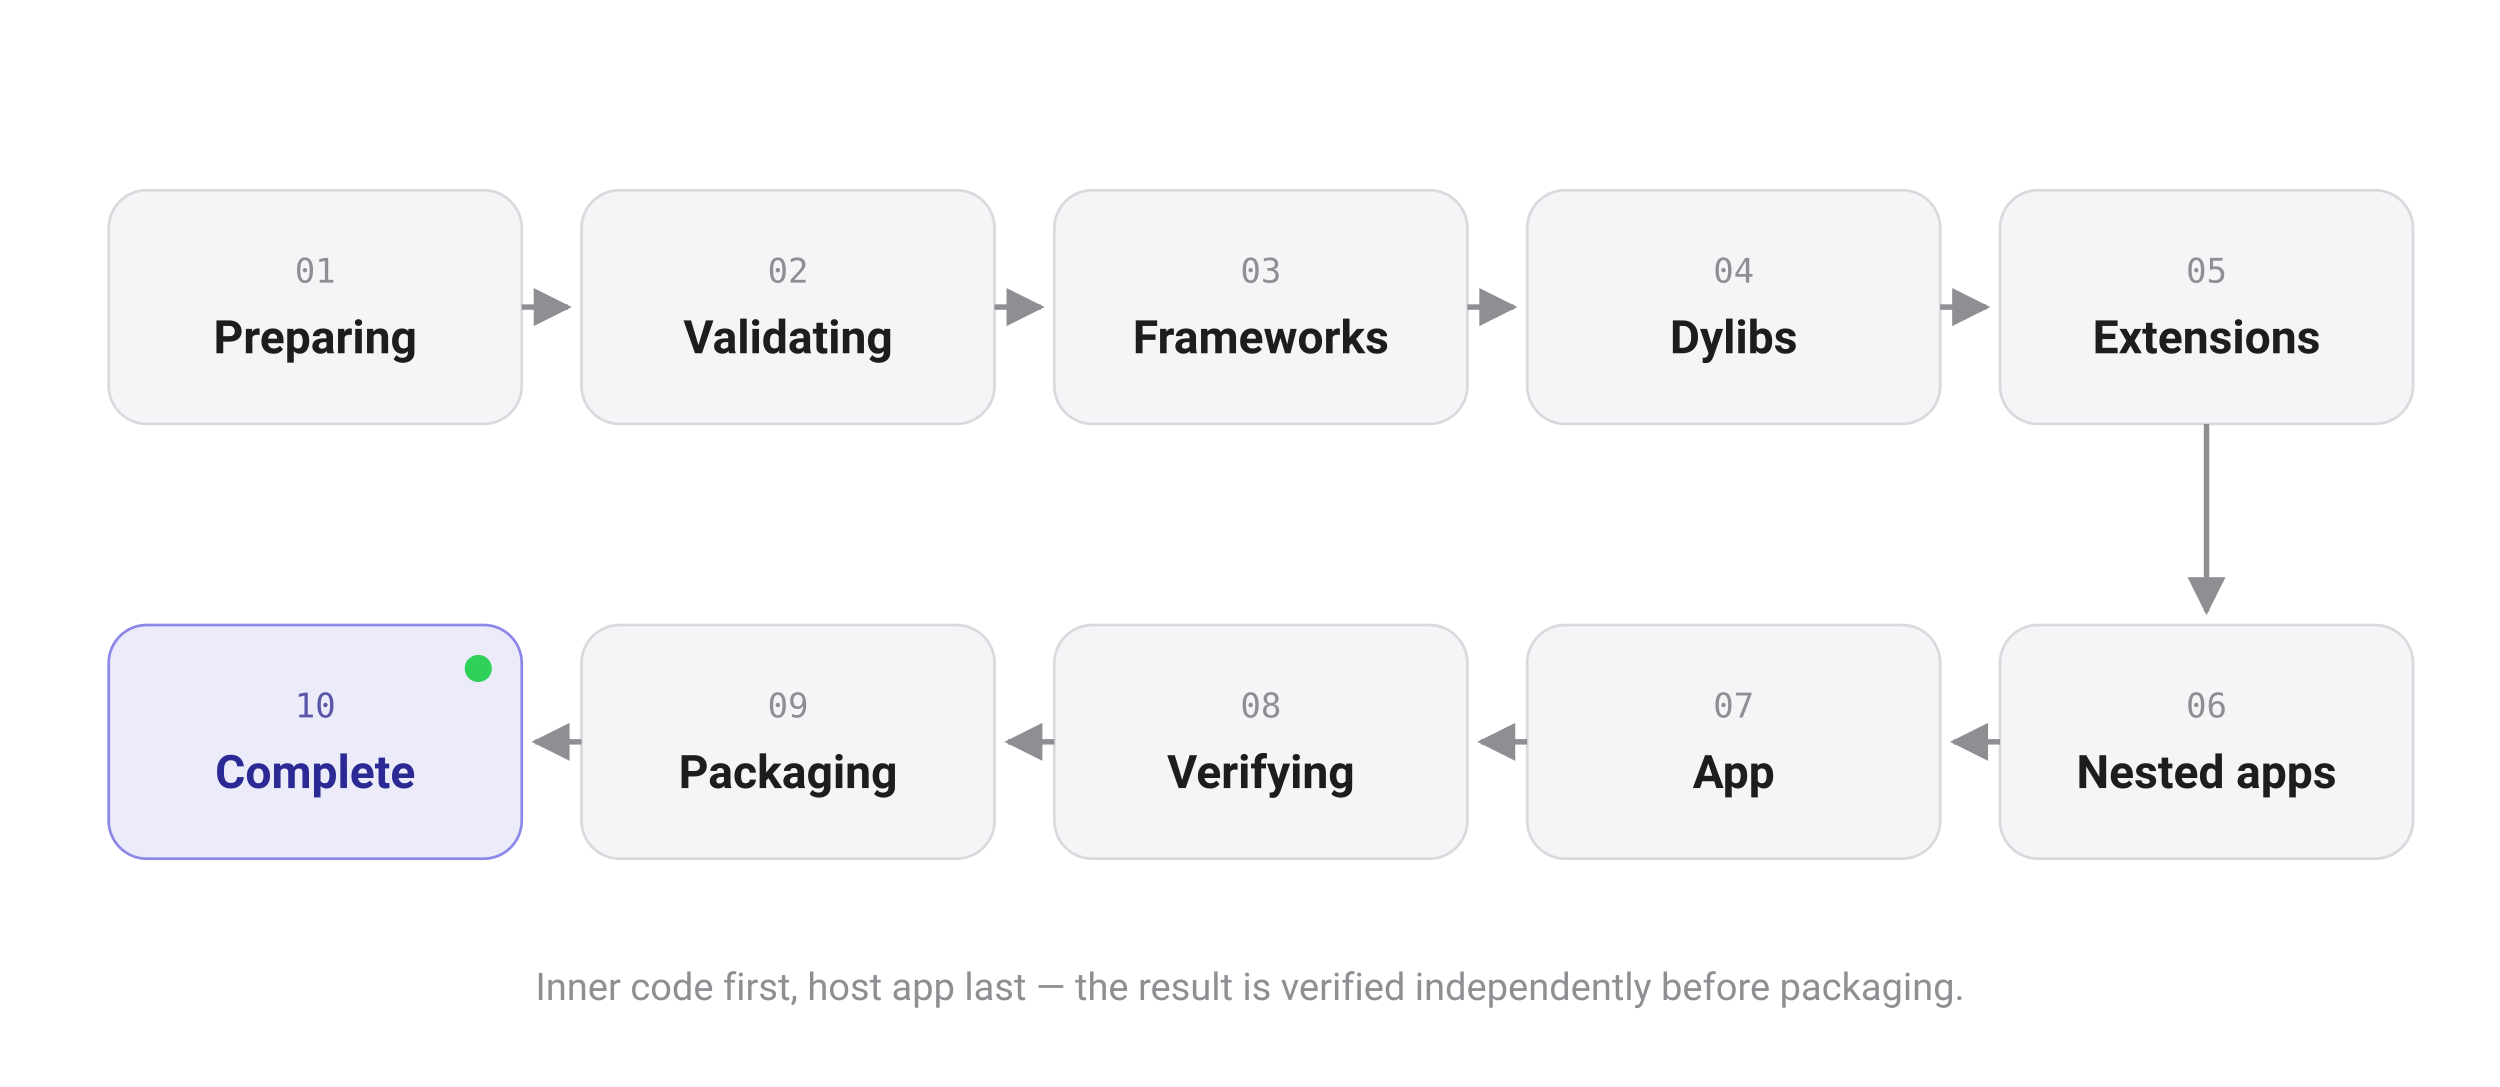
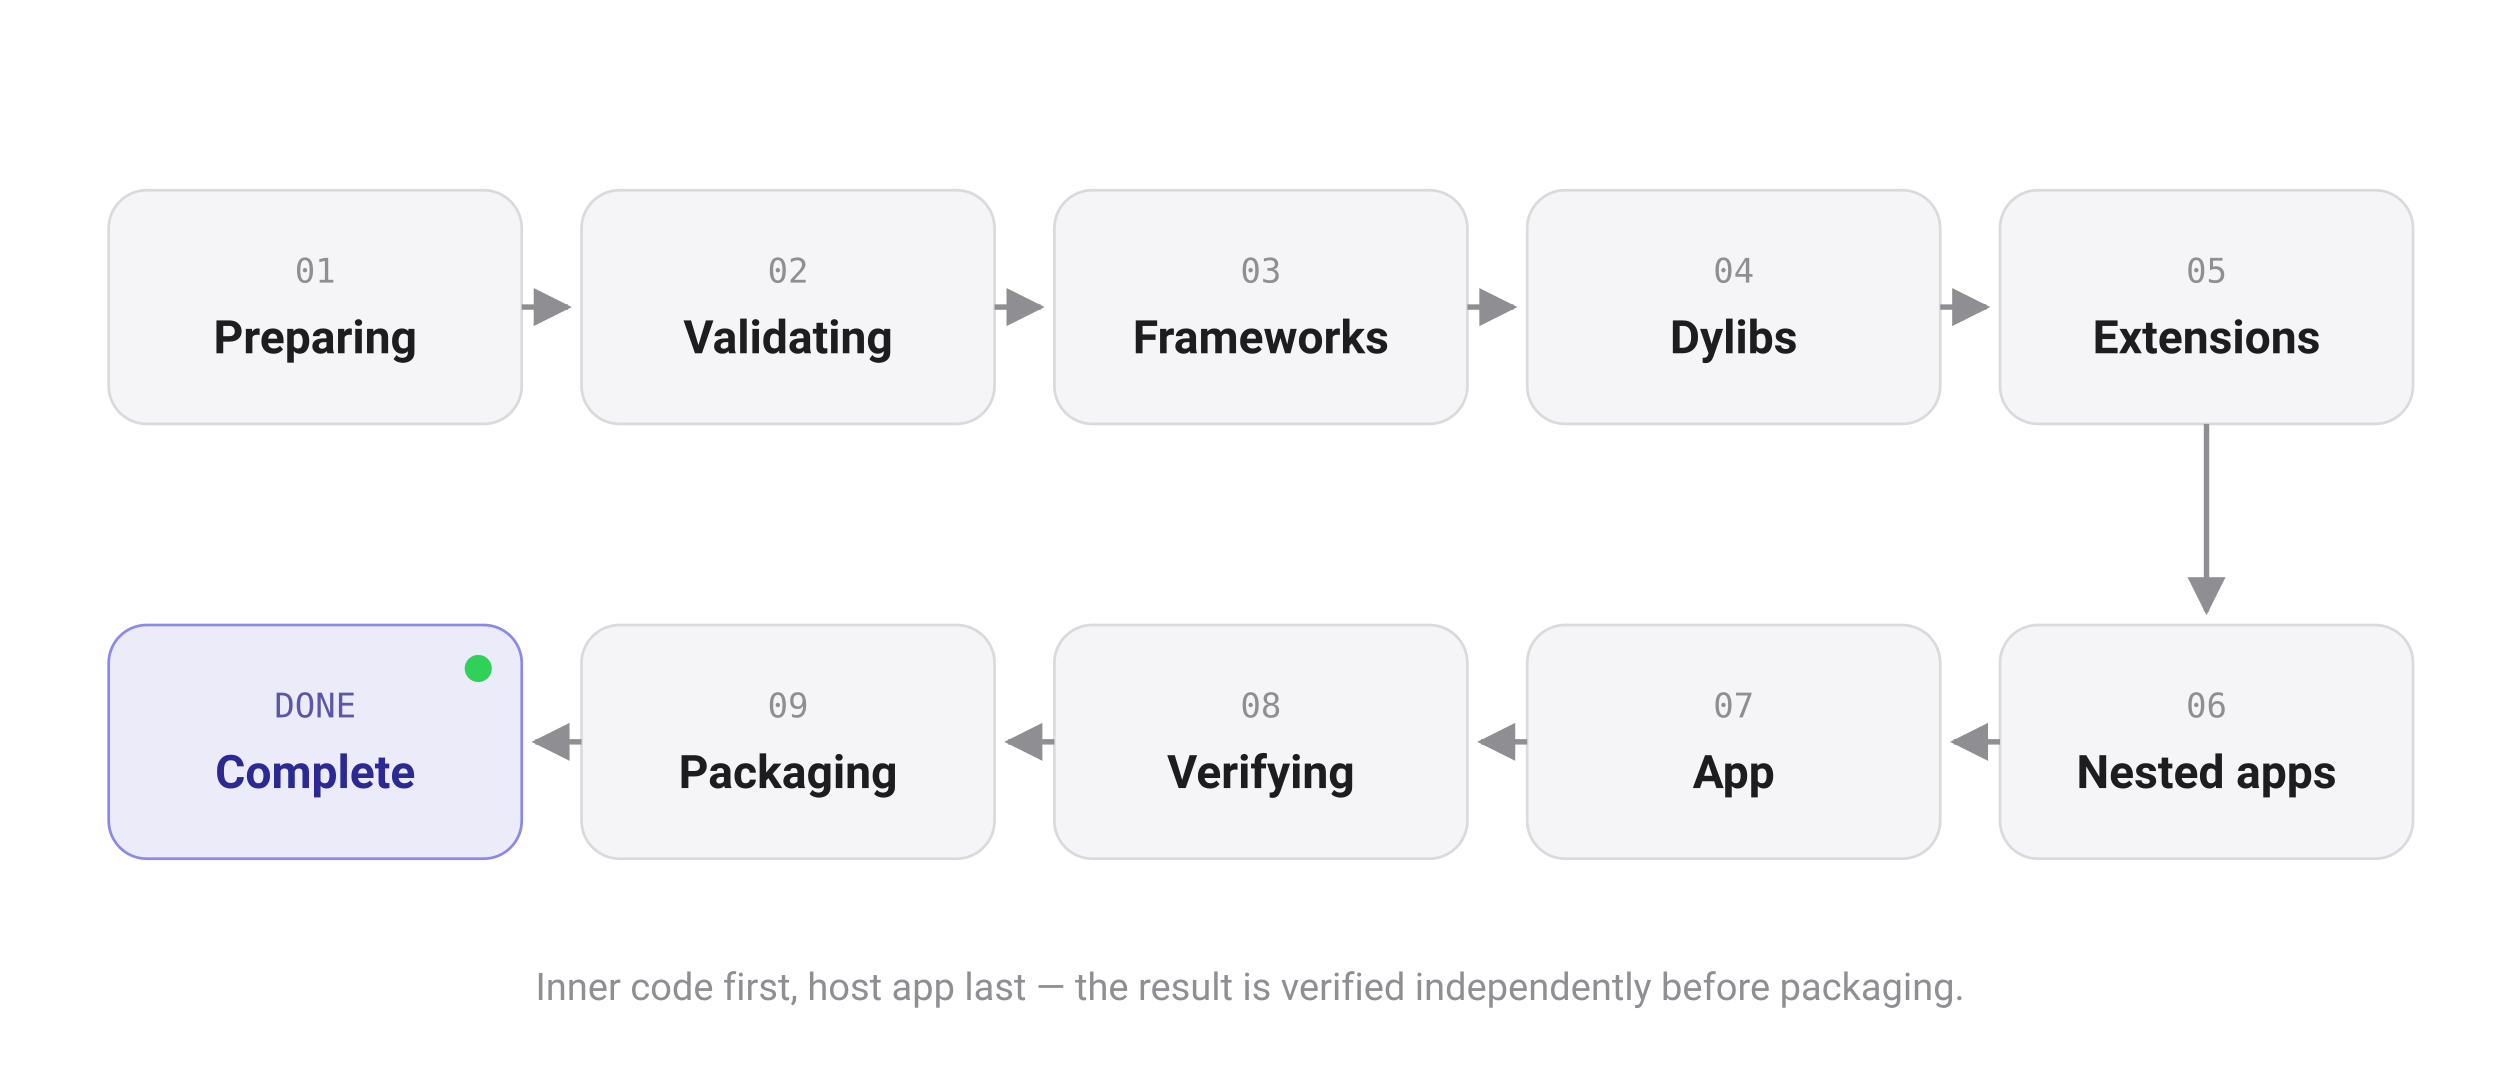
- <svg xmlns="http://www.w3.org/2000/svg" viewBox="0 0 920 400" role="img" aria-label="The nine-stage ZynSign signing pipeline, from Preparing to Complete">
+ <svg xmlns="http://www.w3.org/2000/svg" viewBox="0 0 920 400" role="img" aria-label="The nine-stage ZynSign signing pipeline — Preparing through Packaging — ending in the Complete state">
  <defs>
    <marker id="arrow" viewBox="0 0 10 10" refX="9" refY="5" markerWidth="7" markerHeight="7" orient="auto-start-reverse">
      <path d="M 0 0 L 10 5 L 0 10 z" fill="#8E8E93" />
    </marker>
  </defs>
  <g font-family="-apple-system, 'SF Pro Text', 'Segoe UI', Roboto, Helvetica, Arial, sans-serif">
    <g>
      <rect x="40" y="70" width="152" height="86" rx="14" fill="#F5F5F7" stroke="#D9D9DE" />
      <text x="116" y="104" text-anchor="middle" font-size="12.5" fill="#8E8E93" font-family="ui-monospace, 'SF Mono', Menlo, monospace">01</text>
      <text x="116" y="130" text-anchor="middle" font-size="17" font-weight="600" fill="#1D1D1F">Preparing</text>
    </g>
    <g>
      <rect x="214" y="70" width="152" height="86" rx="14" fill="#F5F5F7" stroke="#D9D9DE" />
      <text x="290" y="104" text-anchor="middle" font-size="12.5" fill="#8E8E93" font-family="ui-monospace, 'SF Mono', Menlo, monospace">02</text>
      <text x="290" y="130" text-anchor="middle" font-size="17" font-weight="600" fill="#1D1D1F">Validating</text>
    </g>
    <g>
      <rect x="388" y="70" width="152" height="86" rx="14" fill="#F5F5F7" stroke="#D9D9DE" />
      <text x="464" y="104" text-anchor="middle" font-size="12.5" fill="#8E8E93" font-family="ui-monospace, 'SF Mono', Menlo, monospace">03</text>
      <text x="464" y="130" text-anchor="middle" font-size="17" font-weight="600" fill="#1D1D1F">Frameworks</text>
    </g>
    <g>
      <rect x="562" y="70" width="152" height="86" rx="14" fill="#F5F5F7" stroke="#D9D9DE" />
      <text x="638" y="104" text-anchor="middle" font-size="12.5" fill="#8E8E93" font-family="ui-monospace, 'SF Mono', Menlo, monospace">04</text>
      <text x="638" y="130" text-anchor="middle" font-size="17" font-weight="600" fill="#1D1D1F">Dylibs</text>
    </g>
    <g>
      <rect x="736" y="70" width="152" height="86" rx="14" fill="#F5F5F7" stroke="#D9D9DE" />
      <text x="812" y="104" text-anchor="middle" font-size="12.5" fill="#8E8E93" font-family="ui-monospace, 'SF Mono', Menlo, monospace">05</text>
      <text x="812" y="130" text-anchor="middle" font-size="17" font-weight="600" fill="#1D1D1F">Extensions</text>
    </g>
    <g>
      <rect x="736" y="230" width="152" height="86" rx="14" fill="#F5F5F7" stroke="#D9D9DE" />
      <text x="812" y="264" text-anchor="middle" font-size="12.5" fill="#8E8E93" font-family="ui-monospace, 'SF Mono', Menlo, monospace">06</text>
      <text x="812" y="290" text-anchor="middle" font-size="17" font-weight="600" fill="#1D1D1F">Nested apps</text>
    </g>
    <g>
      <rect x="562" y="230" width="152" height="86" rx="14" fill="#F5F5F7" stroke="#D9D9DE" />
      <text x="638" y="264" text-anchor="middle" font-size="12.5" fill="#8E8E93" font-family="ui-monospace, 'SF Mono', Menlo, monospace">07</text>
      <text x="638" y="290" text-anchor="middle" font-size="17" font-weight="600" fill="#1D1D1F">App</text>
    </g>
    <g>
      <rect x="388" y="230" width="152" height="86" rx="14" fill="#F5F5F7" stroke="#D9D9DE" />
      <text x="464" y="264" text-anchor="middle" font-size="12.5" fill="#8E8E93" font-family="ui-monospace, 'SF Mono', Menlo, monospace">08</text>
      <text x="464" y="290" text-anchor="middle" font-size="17" font-weight="600" fill="#1D1D1F">Verifying</text>
    </g>
    <g>
      <rect x="214" y="230" width="152" height="86" rx="14" fill="#F5F5F7" stroke="#D9D9DE" />
      <text x="290" y="264" text-anchor="middle" font-size="12.5" fill="#8E8E93" font-family="ui-monospace, 'SF Mono', Menlo, monospace">09</text>
      <text x="290" y="290" text-anchor="middle" font-size="17" font-weight="600" fill="#1D1D1F">Packaging</text>
    </g>
    <g>
      <rect x="40" y="230" width="152" height="86" rx="14" fill="#ECEBFA" stroke="#8B88E8" />
-       <text x="116" y="264" text-anchor="middle" font-size="12.5" fill="#5A57A8" font-family="ui-monospace, 'SF Mono', Menlo, monospace">10</text>
+       <text x="116" y="264" text-anchor="middle" font-size="12.5" fill="#5A57A8" font-family="ui-monospace, 'SF Mono', Menlo, monospace">DONE</text>
      <text x="116" y="290" text-anchor="middle" font-size="17" font-weight="600" fill="#2B2993">Complete</text>
      <circle cx="176" cy="246" r="5" fill="#30D158" />
    </g>
  </g>
  <g stroke="#8E8E93" stroke-width="2" fill="none">
    <line x1="192" y1="113" x2="209" y2="113" marker-end="url(#arrow)" />
    <line x1="366" y1="113" x2="383" y2="113" marker-end="url(#arrow)" />
    <line x1="540" y1="113" x2="557" y2="113" marker-end="url(#arrow)" />
    <line x1="714" y1="113" x2="731" y2="113" marker-end="url(#arrow)" />
    <path d="M812 156 V 225" marker-end="url(#arrow)" />
    <line x1="736" y1="273" x2="719" y2="273" marker-end="url(#arrow)" />
    <line x1="562" y1="273" x2="545" y2="273" marker-end="url(#arrow)" />
    <line x1="388" y1="273" x2="371" y2="273" marker-end="url(#arrow)" />
    <line x1="214" y1="273" x2="197" y2="273" marker-end="url(#arrow)" />
  </g>
  <text x="460" y="368" text-anchor="middle" font-family="-apple-system, 'SF Pro Text', 'Segoe UI', Roboto, Helvetica, Arial, sans-serif" font-size="14" fill="#8E8E93">Inner code first, host app last — the result is verified independently before packaging.</text>
</svg>
